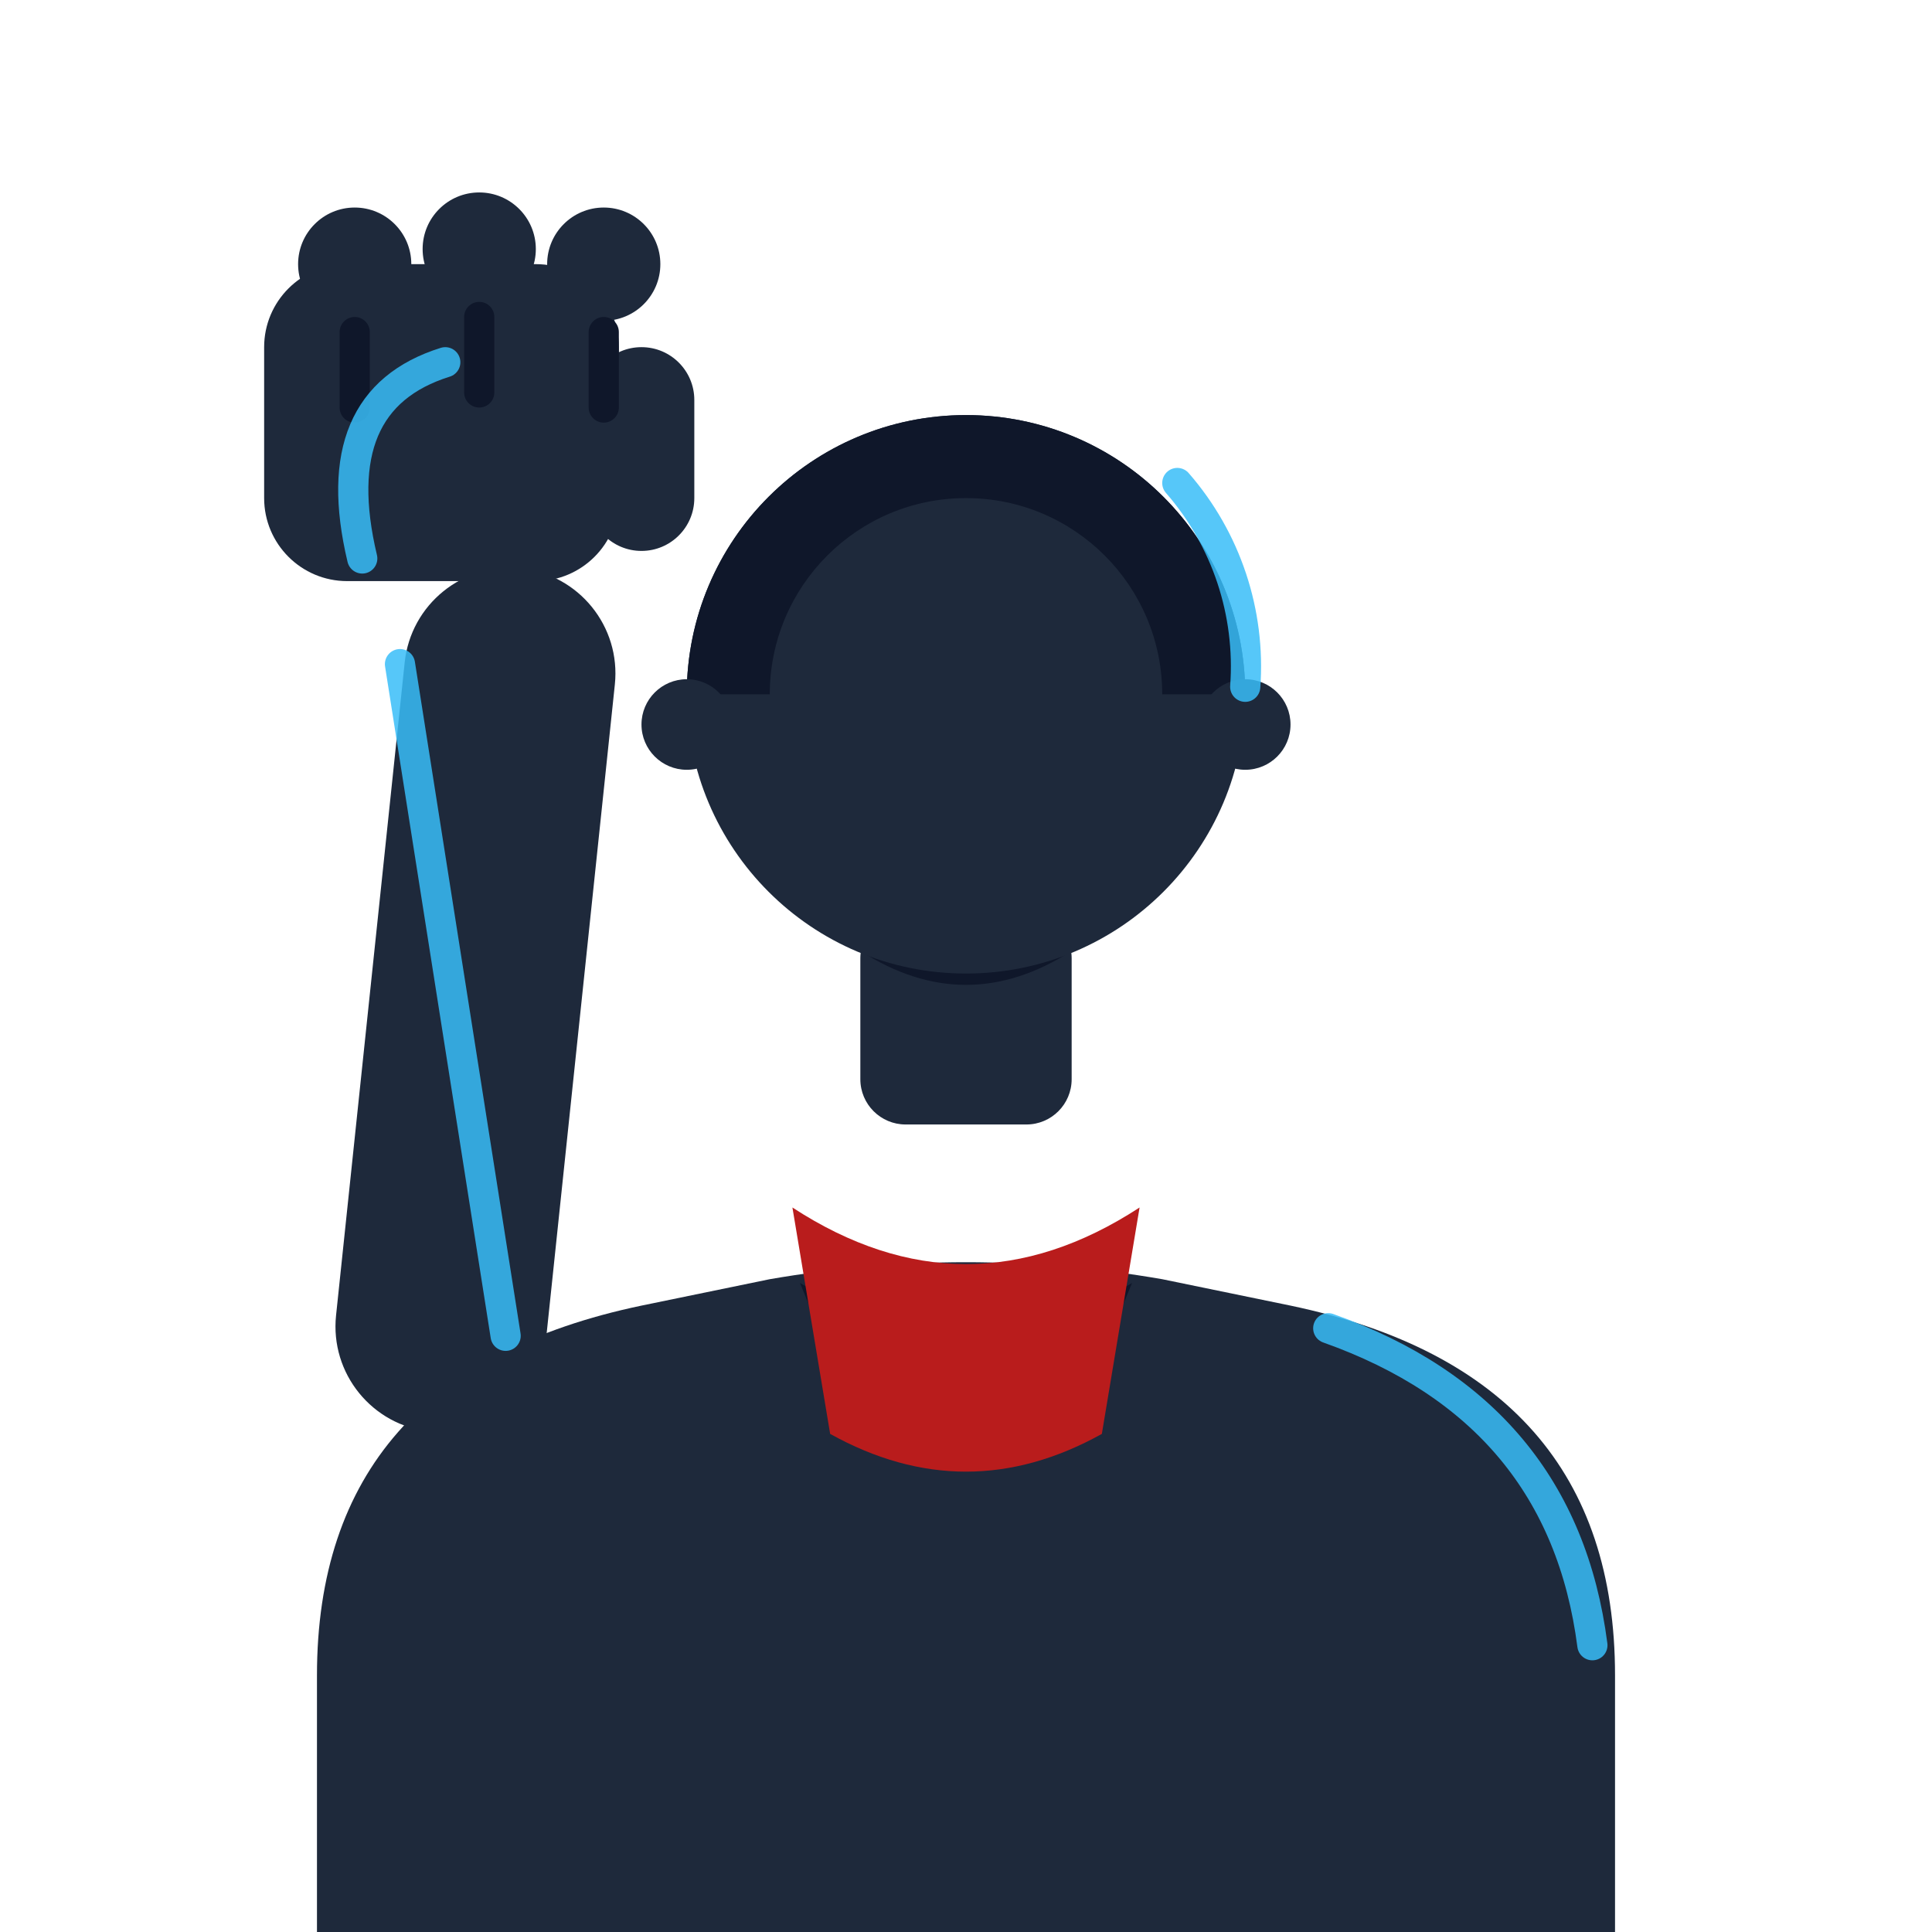
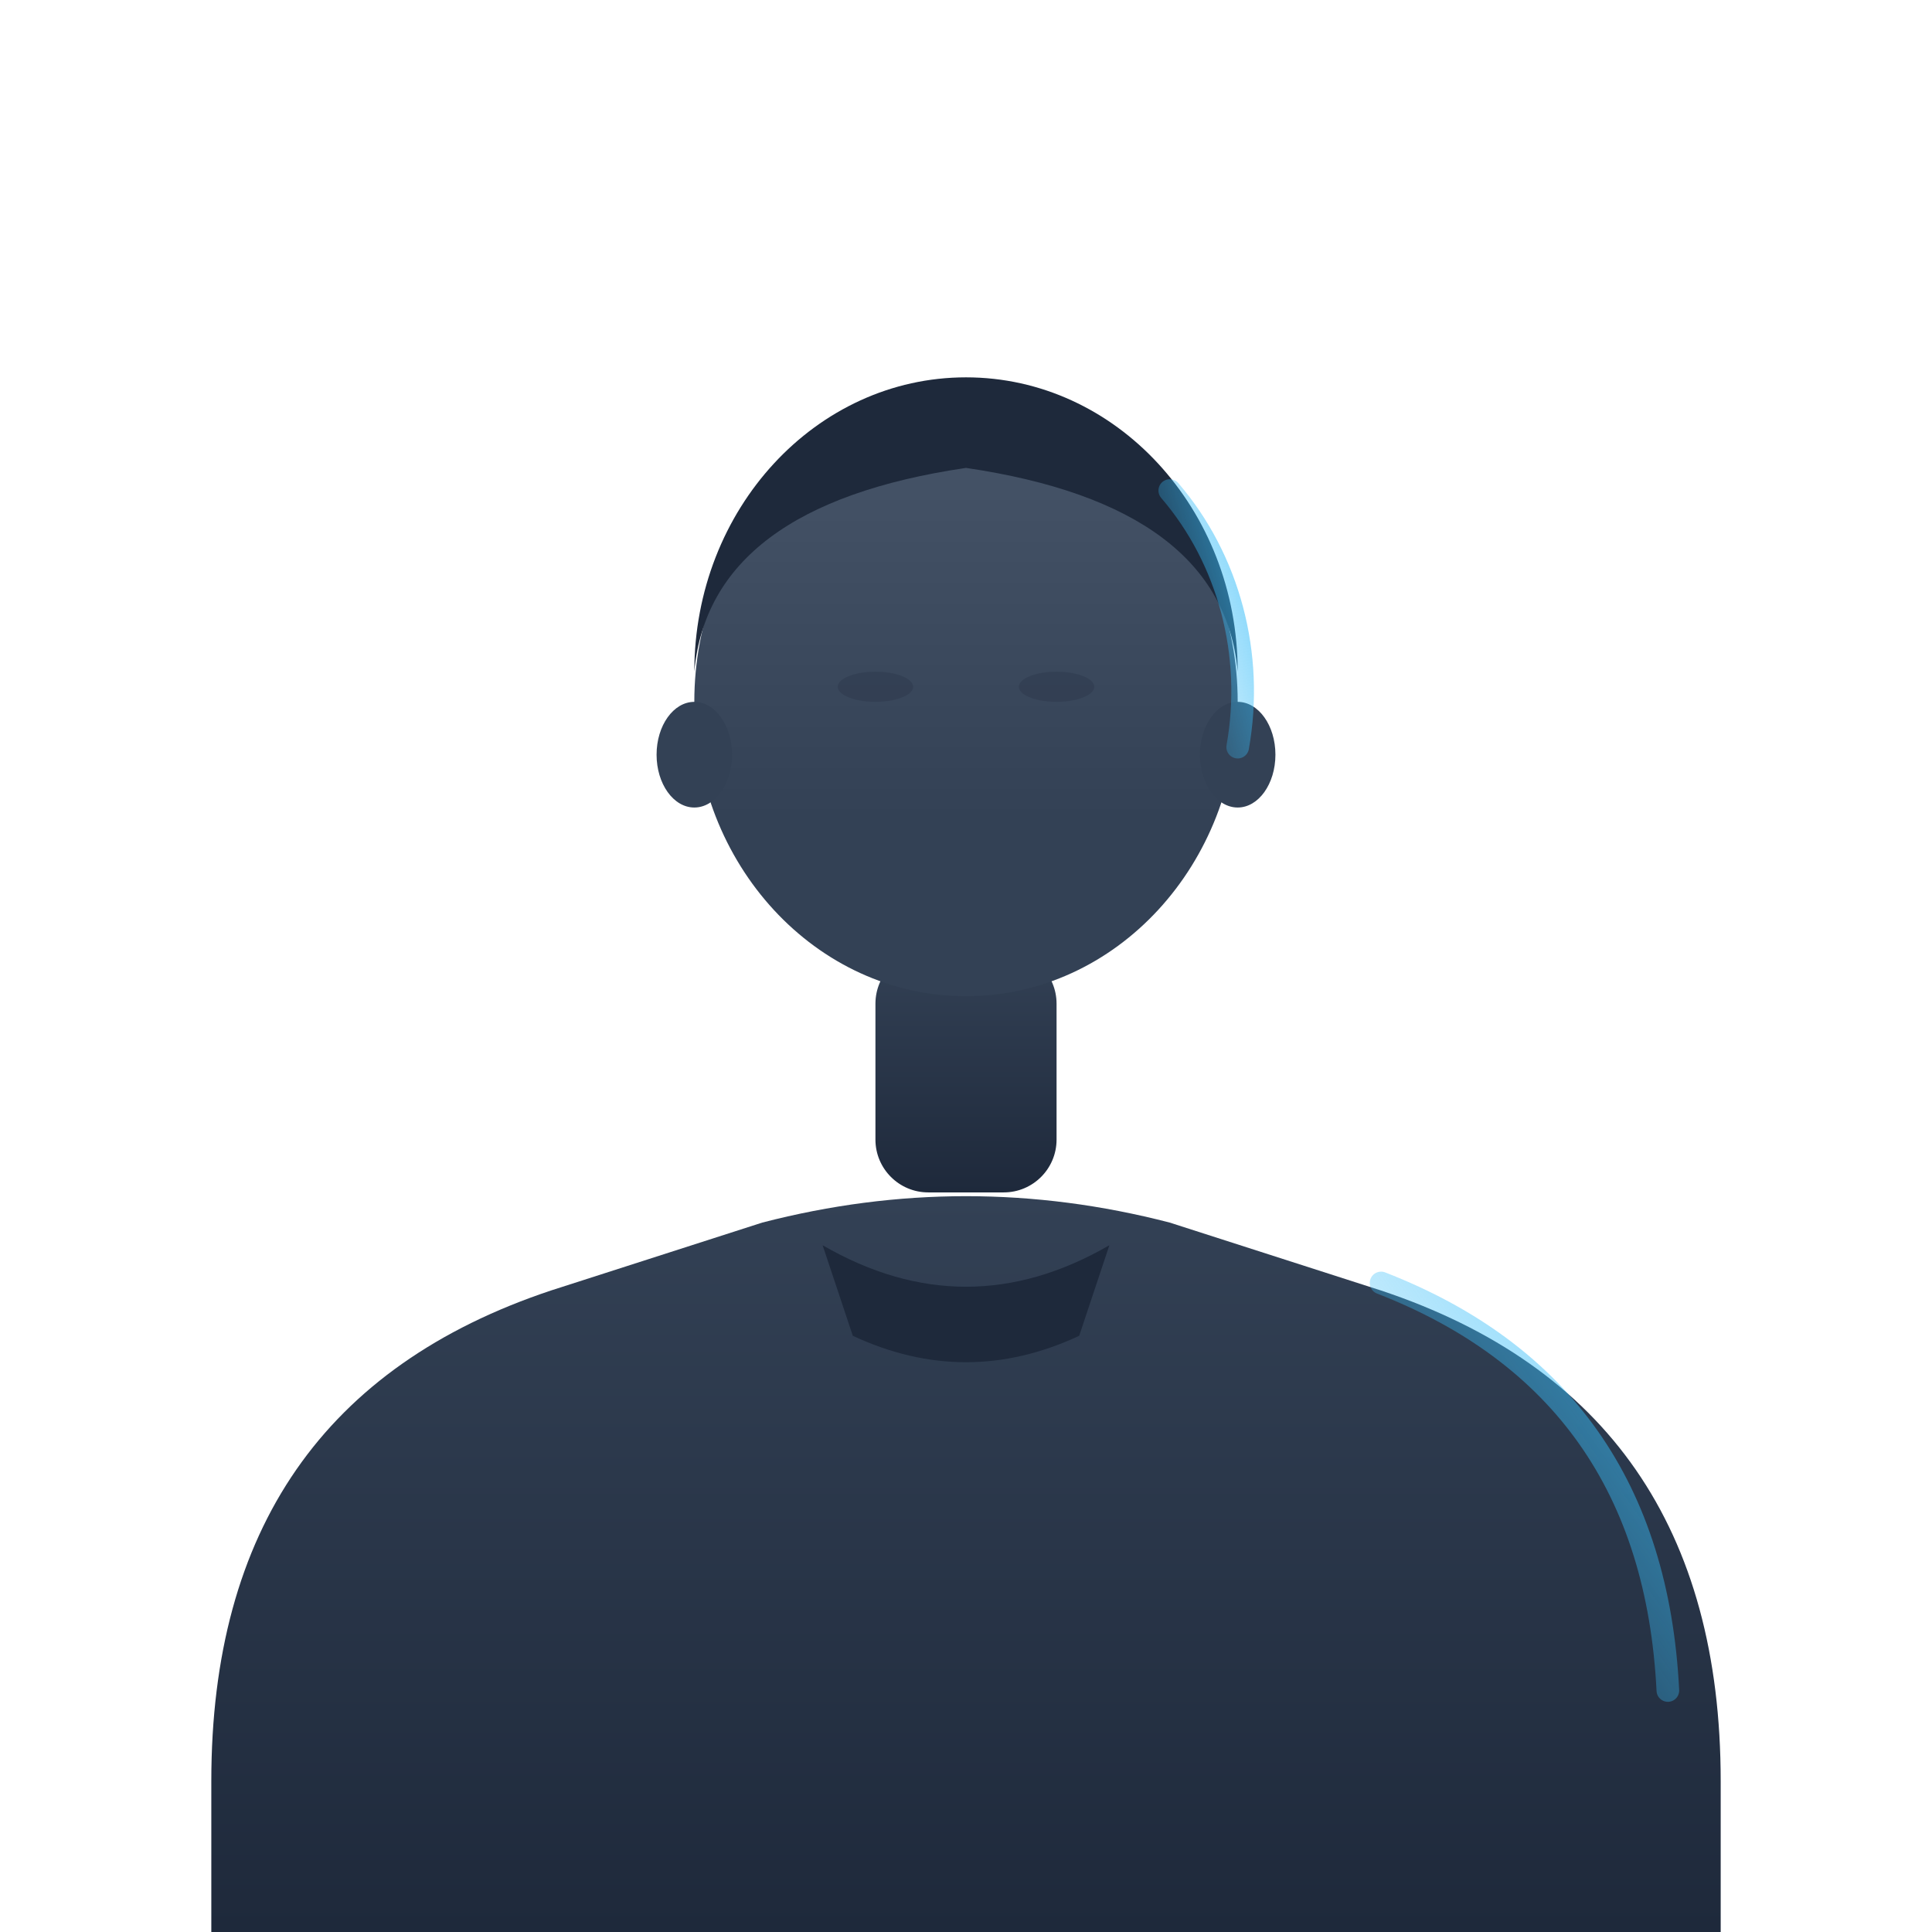
<svg xmlns="http://www.w3.org/2000/svg" viewBox="0 0 512 512">
-   <g fill="#1e293b">
-     <rect x="98" y="150" width="56" height="230" rx="28" transform="rotate(6 126 265)" />
+   <defs>
+     <linearGradient id="body-grad" x1="0" y1="0" x2="0" y2="1">
+       <stop offset="0%" stop-color="#334155" />
+       <stop offset="100%" stop-color="#1e293b" />
+     </linearGradient>
+     <linearGradient id="head-grad" x1="0" y1="0" x2="0" y2="1">
+       <stop offset="0%" stop-color="#475569" />
+       <stop offset="70%" stop-color="#334155" />
+     </linearGradient>
+     <linearGradient id="rim" x1="1" y1="0" x2="0" y2="1">
+       <stop offset="0%" stop-color="#38bdf8" stop-opacity="0.7" />
+       <stop offset="100%" stop-color="#38bdf8" stop-opacity="0" />
+     </linearGradient>
+   </defs>
+   <path d="M56 512 v-40 q0-100 90-130 l56-18 q54-14 108 0 l56 18 q90 30 90 130 v40 z" fill="url(#body-grad)" />
+   <path d="M218 330 q38 22 76 0 l-8 24 q-30 14-60 0 z" fill="#1e293b" />
+   <rect x="232" y="252" width="48" height="64" rx="14" fill="url(#body-grad)" />
+   <ellipse cx="256" cy="186" rx="72" ry="78" fill="url(#head-grad)" />
+   <path d="M184 178 a72 78 0 0 1 144 0 q-4-44-72-54 q-68 10-72 54 z" fill="#1e293b" />
+   <ellipse cx="184" cy="200" rx="10" ry="14" fill="#334155" />
+   <ellipse cx="328" cy="200" rx="10" ry="14" fill="#334155" />
+   <g opacity="0.15">
+     <ellipse cx="232" cy="182" rx="10" ry="4" fill="#0f172a" />
+     <ellipse cx="280" cy="182" rx="10" ry="4" fill="#0f172a" />
  </g>
-   <path d="M84 512v-68q0-80 86-98l34-7q52-9 104 0l34 7q86 18 86 98v68z" fill="#1e293b" />
-   <path d="M212 340q44 26 88 0l-14 34q-30 16-60 0z" fill="#0f172a" />
-   <path d="M210 320q46 30 92 0l-10 60q-36 20-72 0z" fill="#b91c1c" />
-   <rect x="228" y="242" width="56" height="56" rx="12" fill="#1e293b" />
-   <path d="M228 252q28 18 56 0v-14h-56z" fill="#0f172a" />
-   <circle cx="256" cy="184" r="74" fill="#1e293b" />
-   <path d="M182 184a74 74 0 0 1 148 0h-22a52 52 0 0 0-104 0z" fill="#0f172a" />
-   <circle cx="182" cy="192" r="12" fill="#1e293b" />
-   <circle cx="330" cy="192" r="12" fill="#1e293b" />
-   <g fill="#1e293b">
-     <rect x="70" y="70" width="94" height="84" rx="22" />
-     <circle cx="94" cy="70" r="15" />
-     <circle cx="127" cy="66" r="15" />
-     <circle cx="160" cy="70" r="15" />
-     <rect x="156" y="92" width="28" height="54" rx="14" />
-   </g>
-   <g stroke="#0f172a" stroke-width="8" stroke-linecap="round">
-     <path d="M94 88v20M127 84v20M160 88v20" />
-   </g>
-   <g fill="none" stroke="#38bdf8" stroke-width="8" stroke-linecap="round" opacity="0.85">
-     <path d="M312 128a74 74 0 0 1 18 54" />
-     <path d="M352 352q62 22 70 84" />
-     <path d="M96 148q-10-42 22-52" />
-     <path d="M106 176l28 178" />
+   <g fill="none" stroke="url(#rim)" stroke-width="6" stroke-linecap="round">
+     <path d="M310 130 a72 78 0 0 1 18 68" />
+     <path d="M366 340 q72 28 76 108" />
  </g>
</svg>
